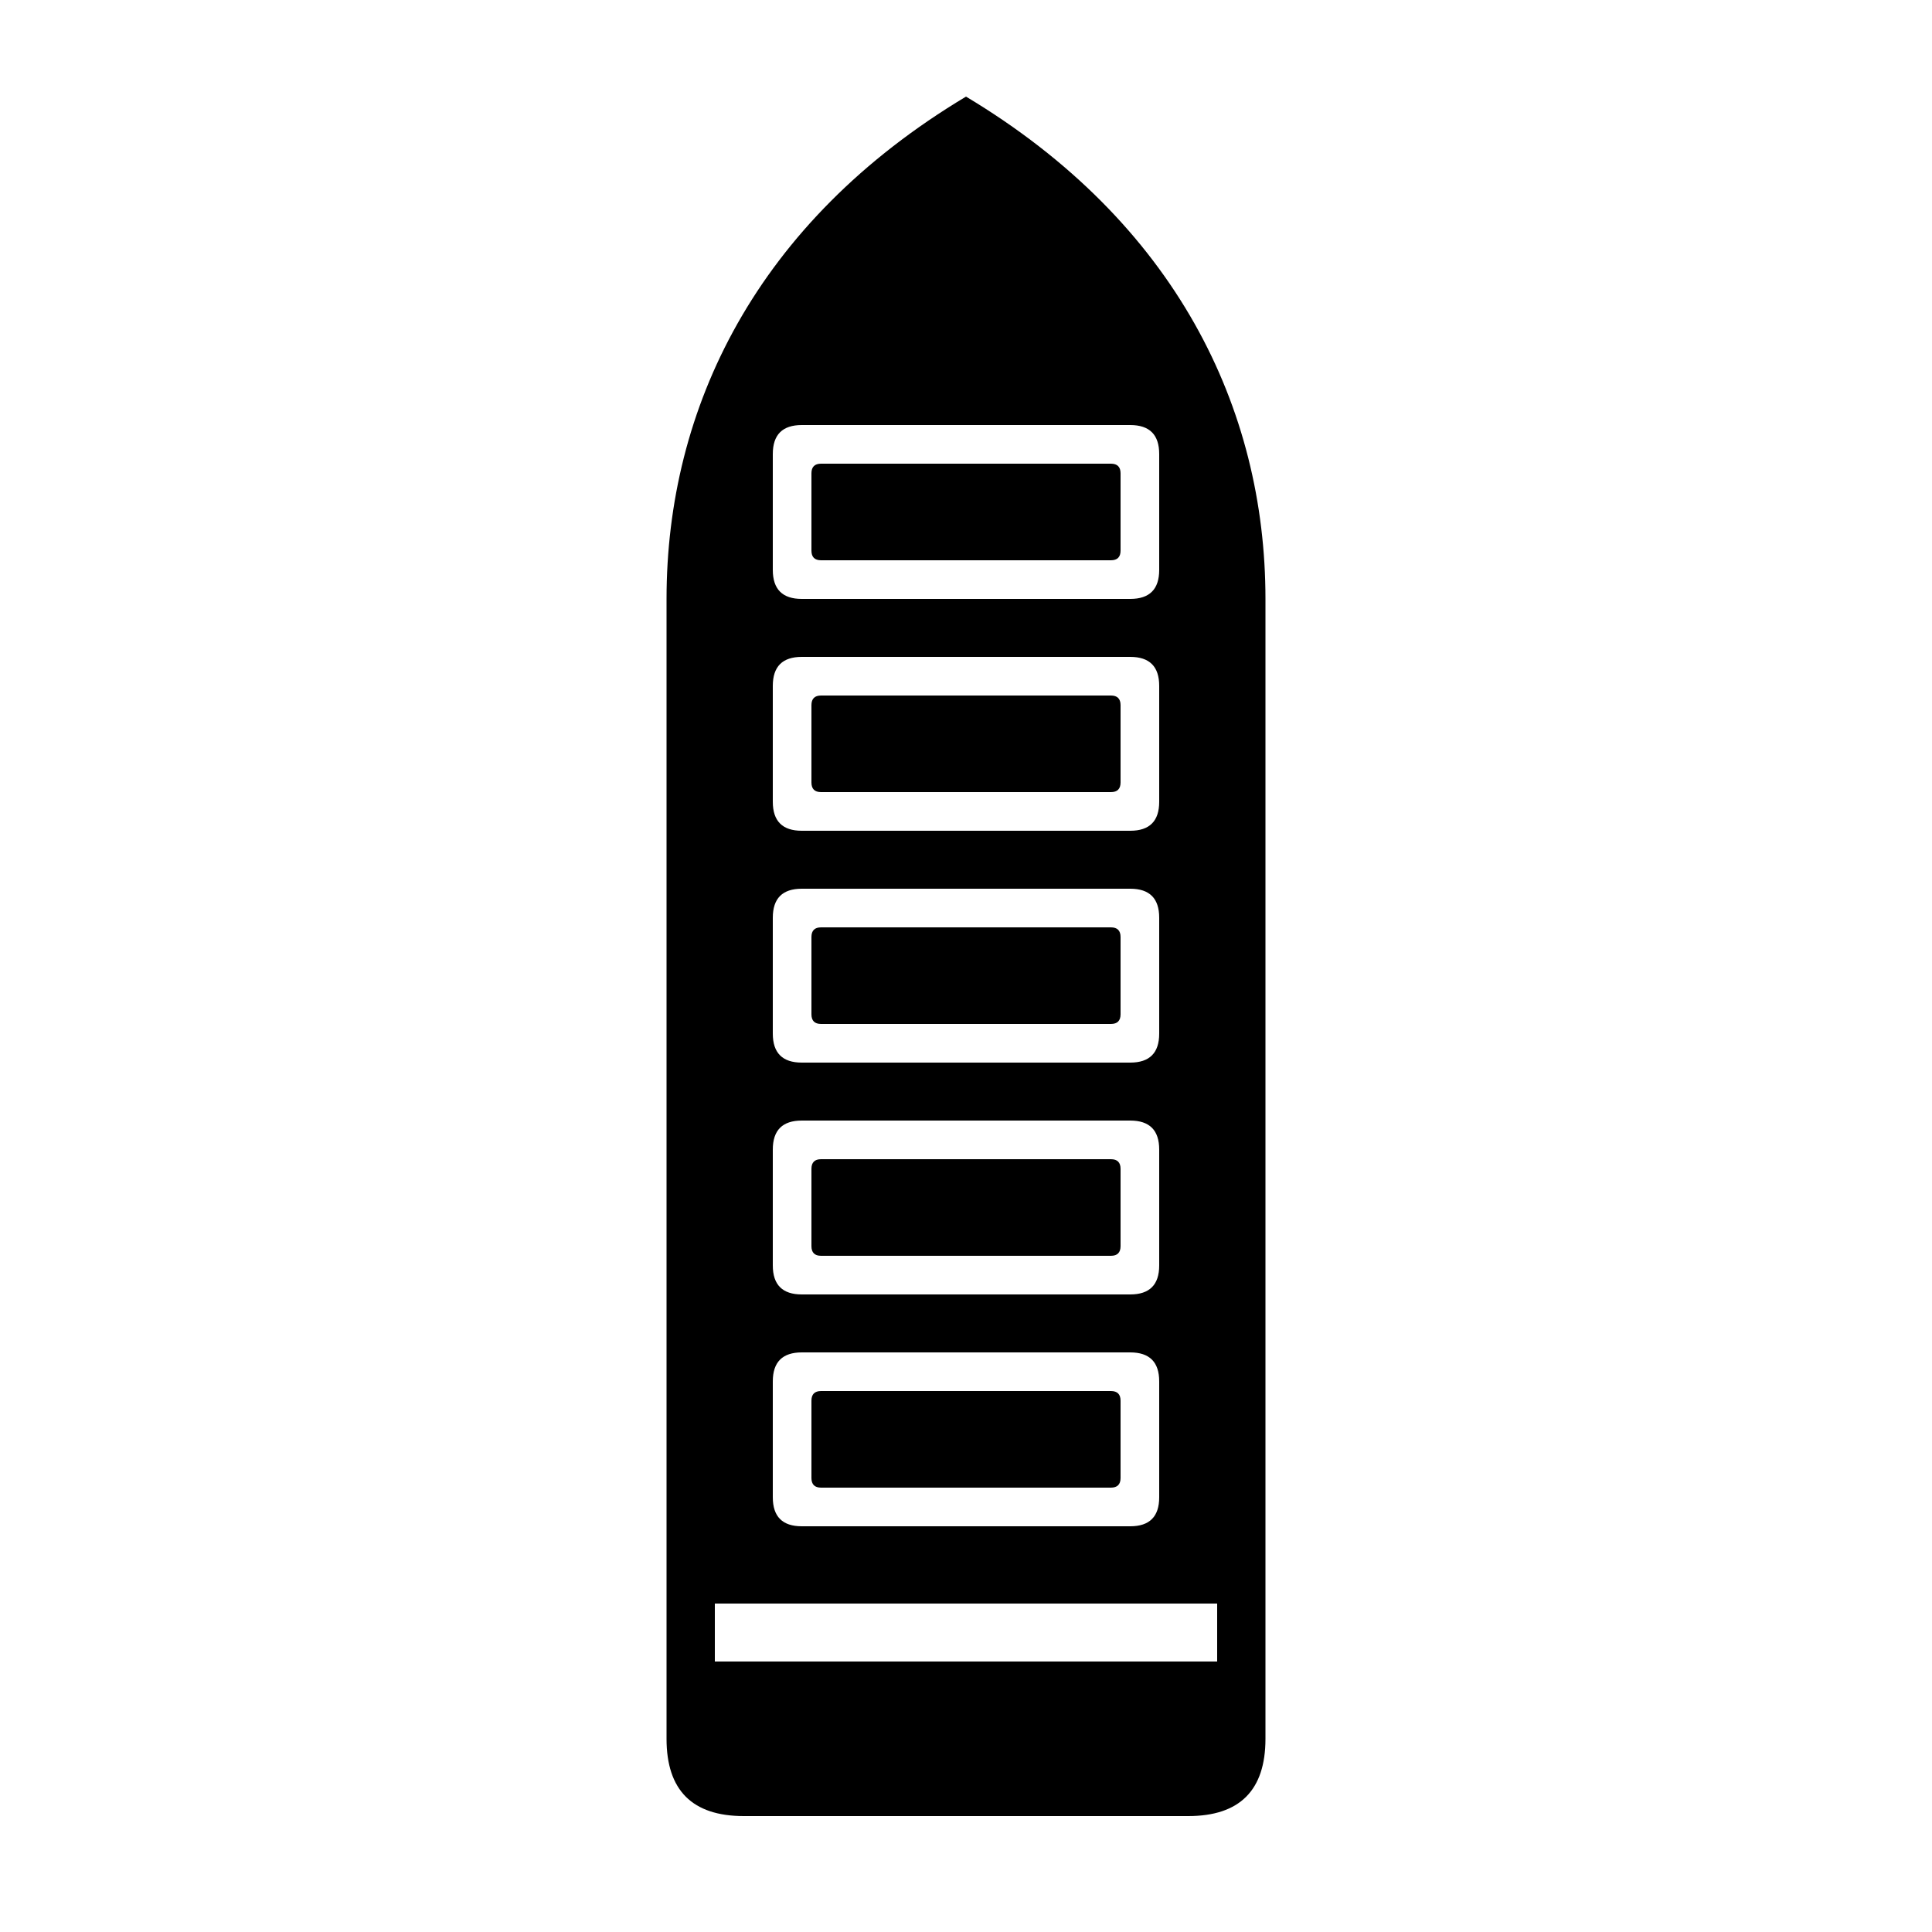
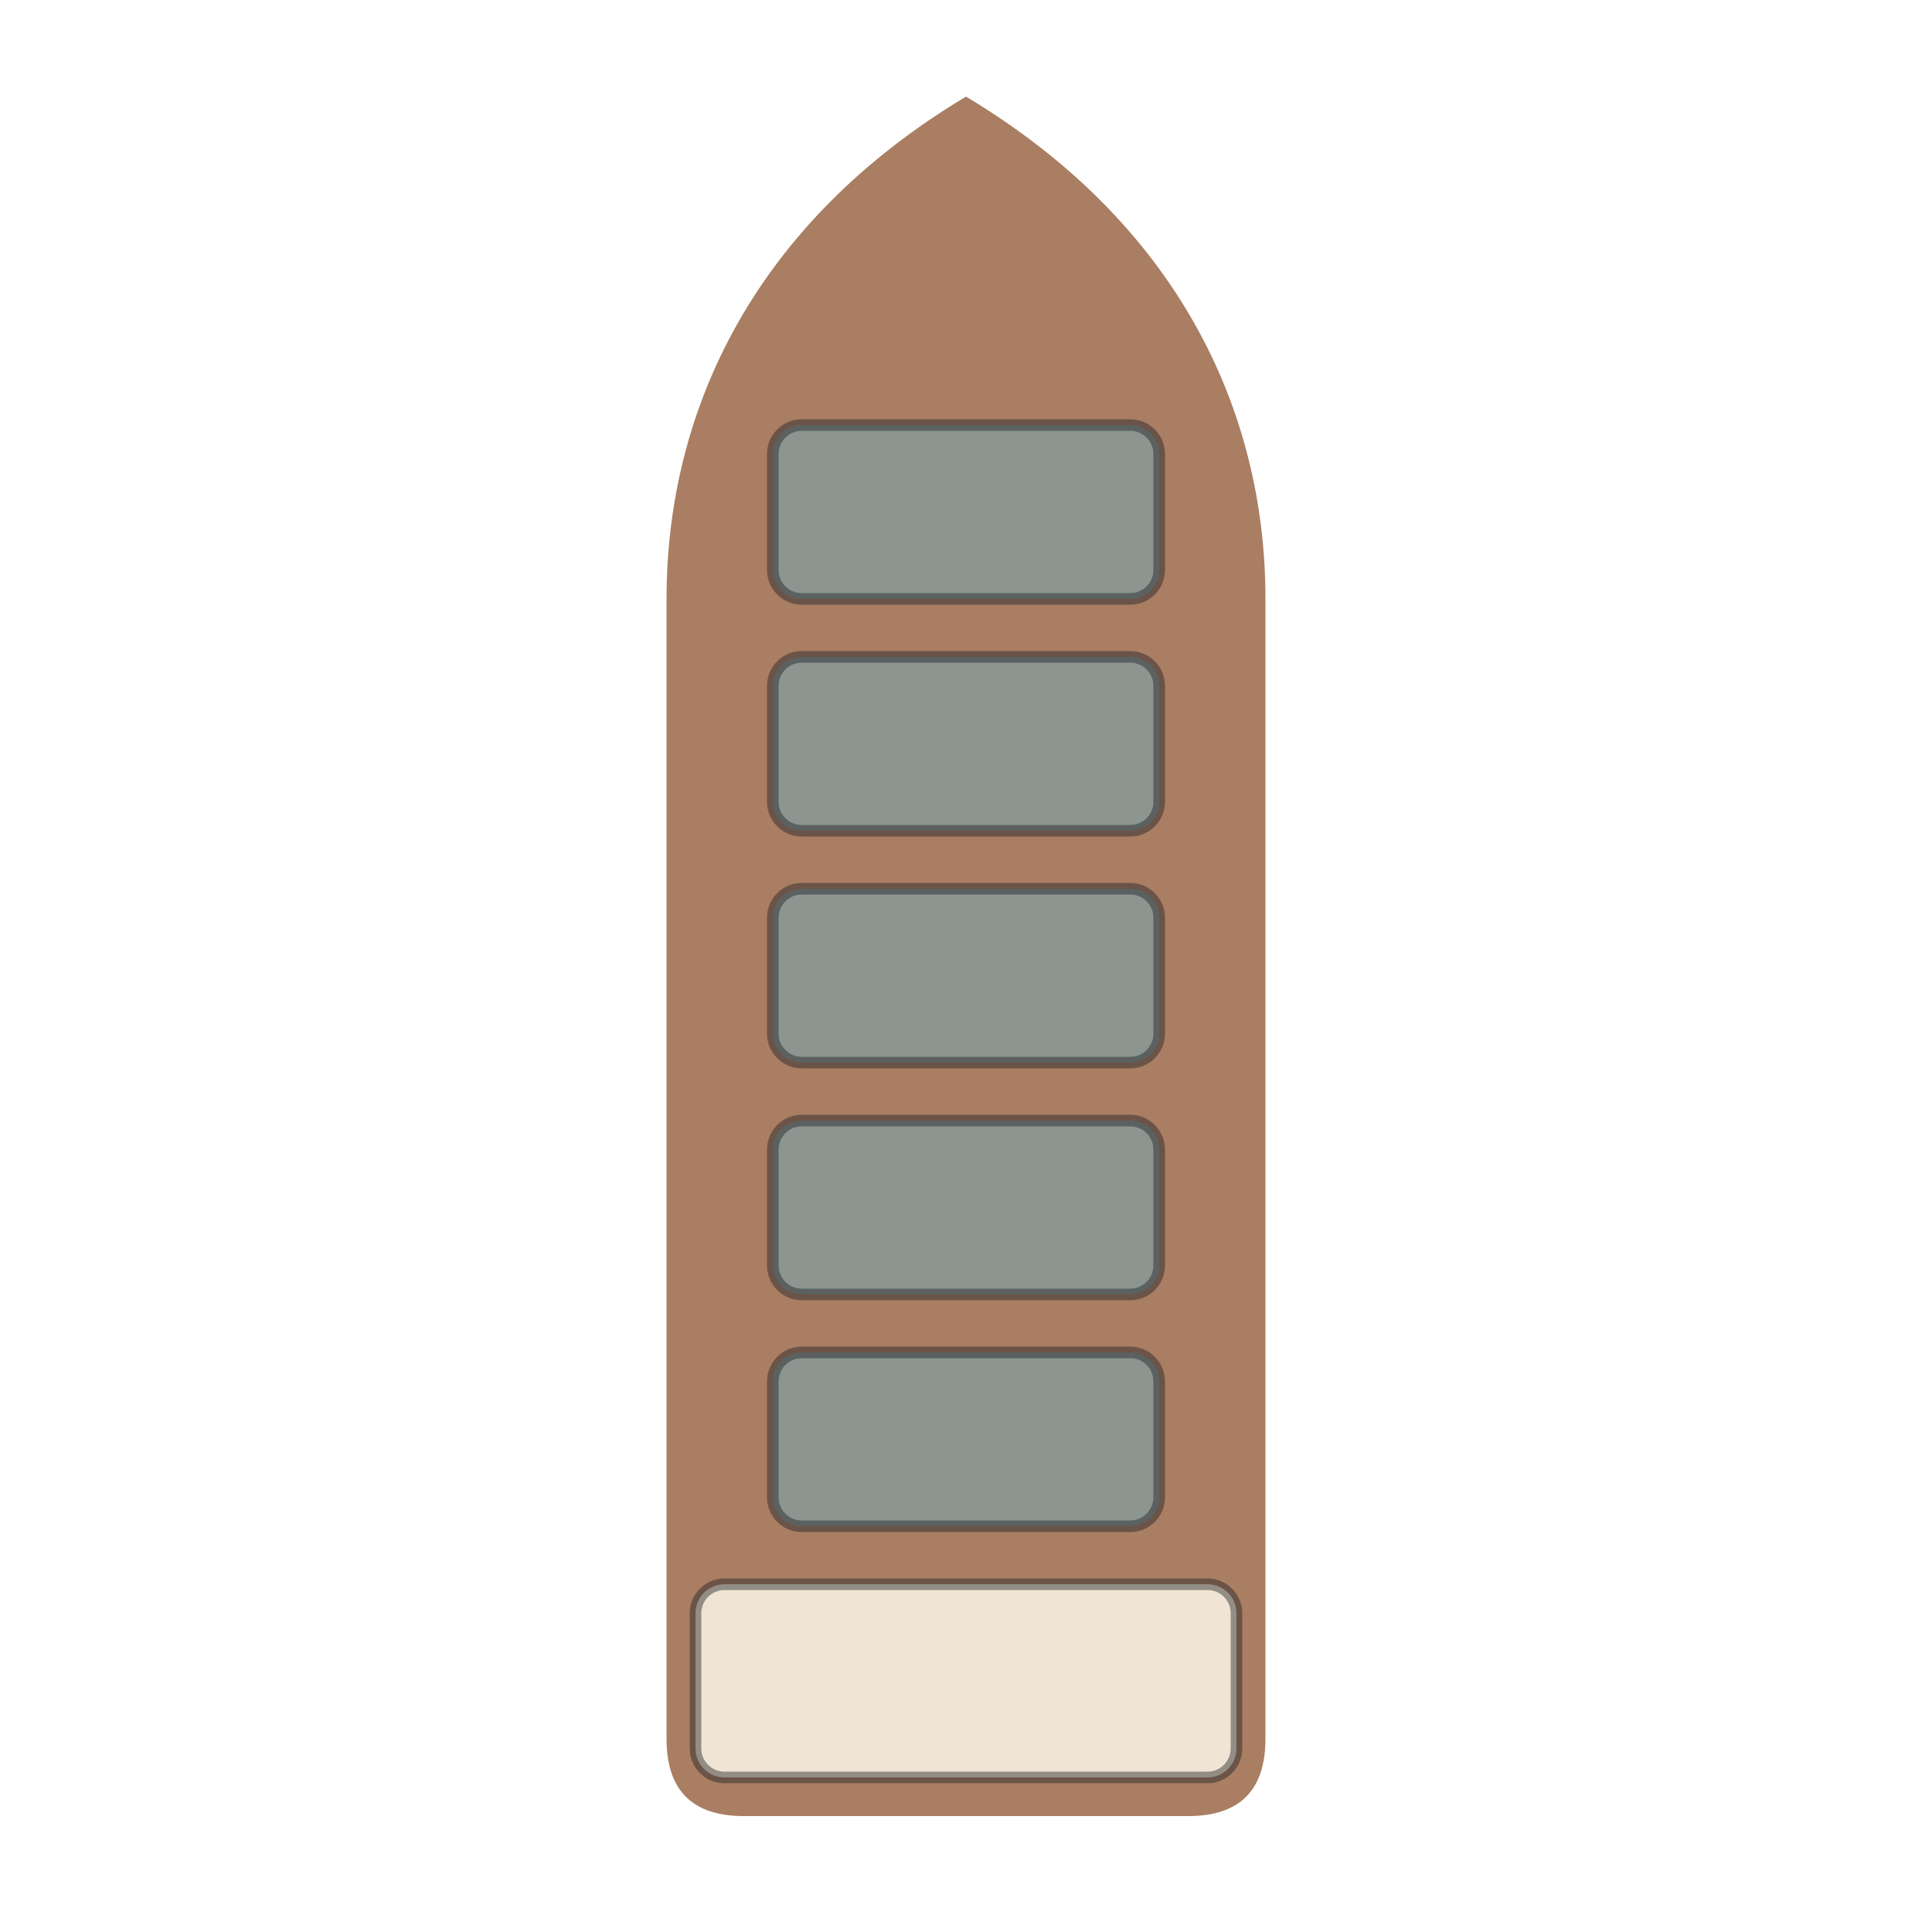
<svg xmlns="http://www.w3.org/2000/svg" viewBox="0 0 200 200">
-   <path fill-rule="evenodd" d="M100 10 C121.7 23.0 131 42.24 131 62 L131 180 Q131 188 123 188 L77 188 Q69 188 69 180 L69 62 C69 42.24 78.3 23.0 100 10 Z M83 44 H117 Q120 44 120 47 V59 Q120 62 117 62 H83 Q80 62 80 59 V47 Q80 44 83 44 Z M85 48 H115 Q116 48 116 49 V57 Q116 58 115 58 H85 Q84 58 84 57 V49 Q84 48 85 48 Z M83 68 H117 Q120 68 120 71 V83 Q120 86 117 86 H83 Q80 86 80 83 V71 Q80 68 83 68 Z M85 72 H115 Q116 72 116 73 V81 Q116 82 115 82 H85 Q84 82 84 81 V73 Q84 72 85 72 Z M83 92 H117 Q120 92 120 95 V107 Q120 110 117 110 H83 Q80 110 80 107 V95 Q80 92 83 92 Z M85 96 H115 Q116 96 116 97 V105 Q116 106 115 106 H85 Q84 106 84 105 V97 Q84 96 85 96 Z M83 116 H117 Q120 116 120 119 V131 Q120 134 117 134 H83 Q80 134 80 131 V119 Q80 116 83 116 Z M85 120 H115 Q116 120 116 121 V129 Q116 130 115 130 H85 Q84 130 84 129 V121 Q84 120 85 120 Z M83 140 H117 Q120 140 120 143 V155 Q120 158 117 158 H83 Q80 158 80 155 V143 Q80 140 83 140 Z M85 144 H115 Q116 144 116 145 V153 Q116 154 115 154 H85 Q84 154 84 153 V145 Q84 144 85 144 Z M74 166 H126 V172 H74 Z" />
+   <path fill-rule="evenodd" fill="#A97E62" d="M100 10 C121.7 23.0 131 42.24 131 62 L131 180 Q131 188 123 188 L77 188 Q69 188 69 180 L69 62 C69 42.24 78.3 23.0 100 10 Z" />
+   <rect x="80" y="44" width="40" height="18" rx="3" fill="#8C958F" stroke="#1F2327" stroke-opacity="0.45" stroke-width="1.2" />
+   <rect x="80" y="68" width="40" height="18" rx="3" fill="#8C958F" stroke="#1F2327" stroke-opacity="0.45" stroke-width="1.2" />
+   <rect x="80" y="92" width="40" height="18" rx="3" fill="#8C958F" stroke="#1F2327" stroke-opacity="0.45" stroke-width="1.2" />
+   <rect x="80" y="116" width="40" height="18" rx="3" fill="#8C958F" stroke="#1F2327" stroke-opacity="0.45" stroke-width="1.2" />
+   <rect x="80" y="140" width="40" height="18" rx="3" fill="#8C958F" stroke="#1F2327" stroke-opacity="0.45" stroke-width="1.2" />
+   <rect x="72" y="164" width="56" height="20" rx="3" fill="#F0E5D4" stroke="#1F2327" stroke-opacity="0.45" stroke-width="1.2" />
</svg>
